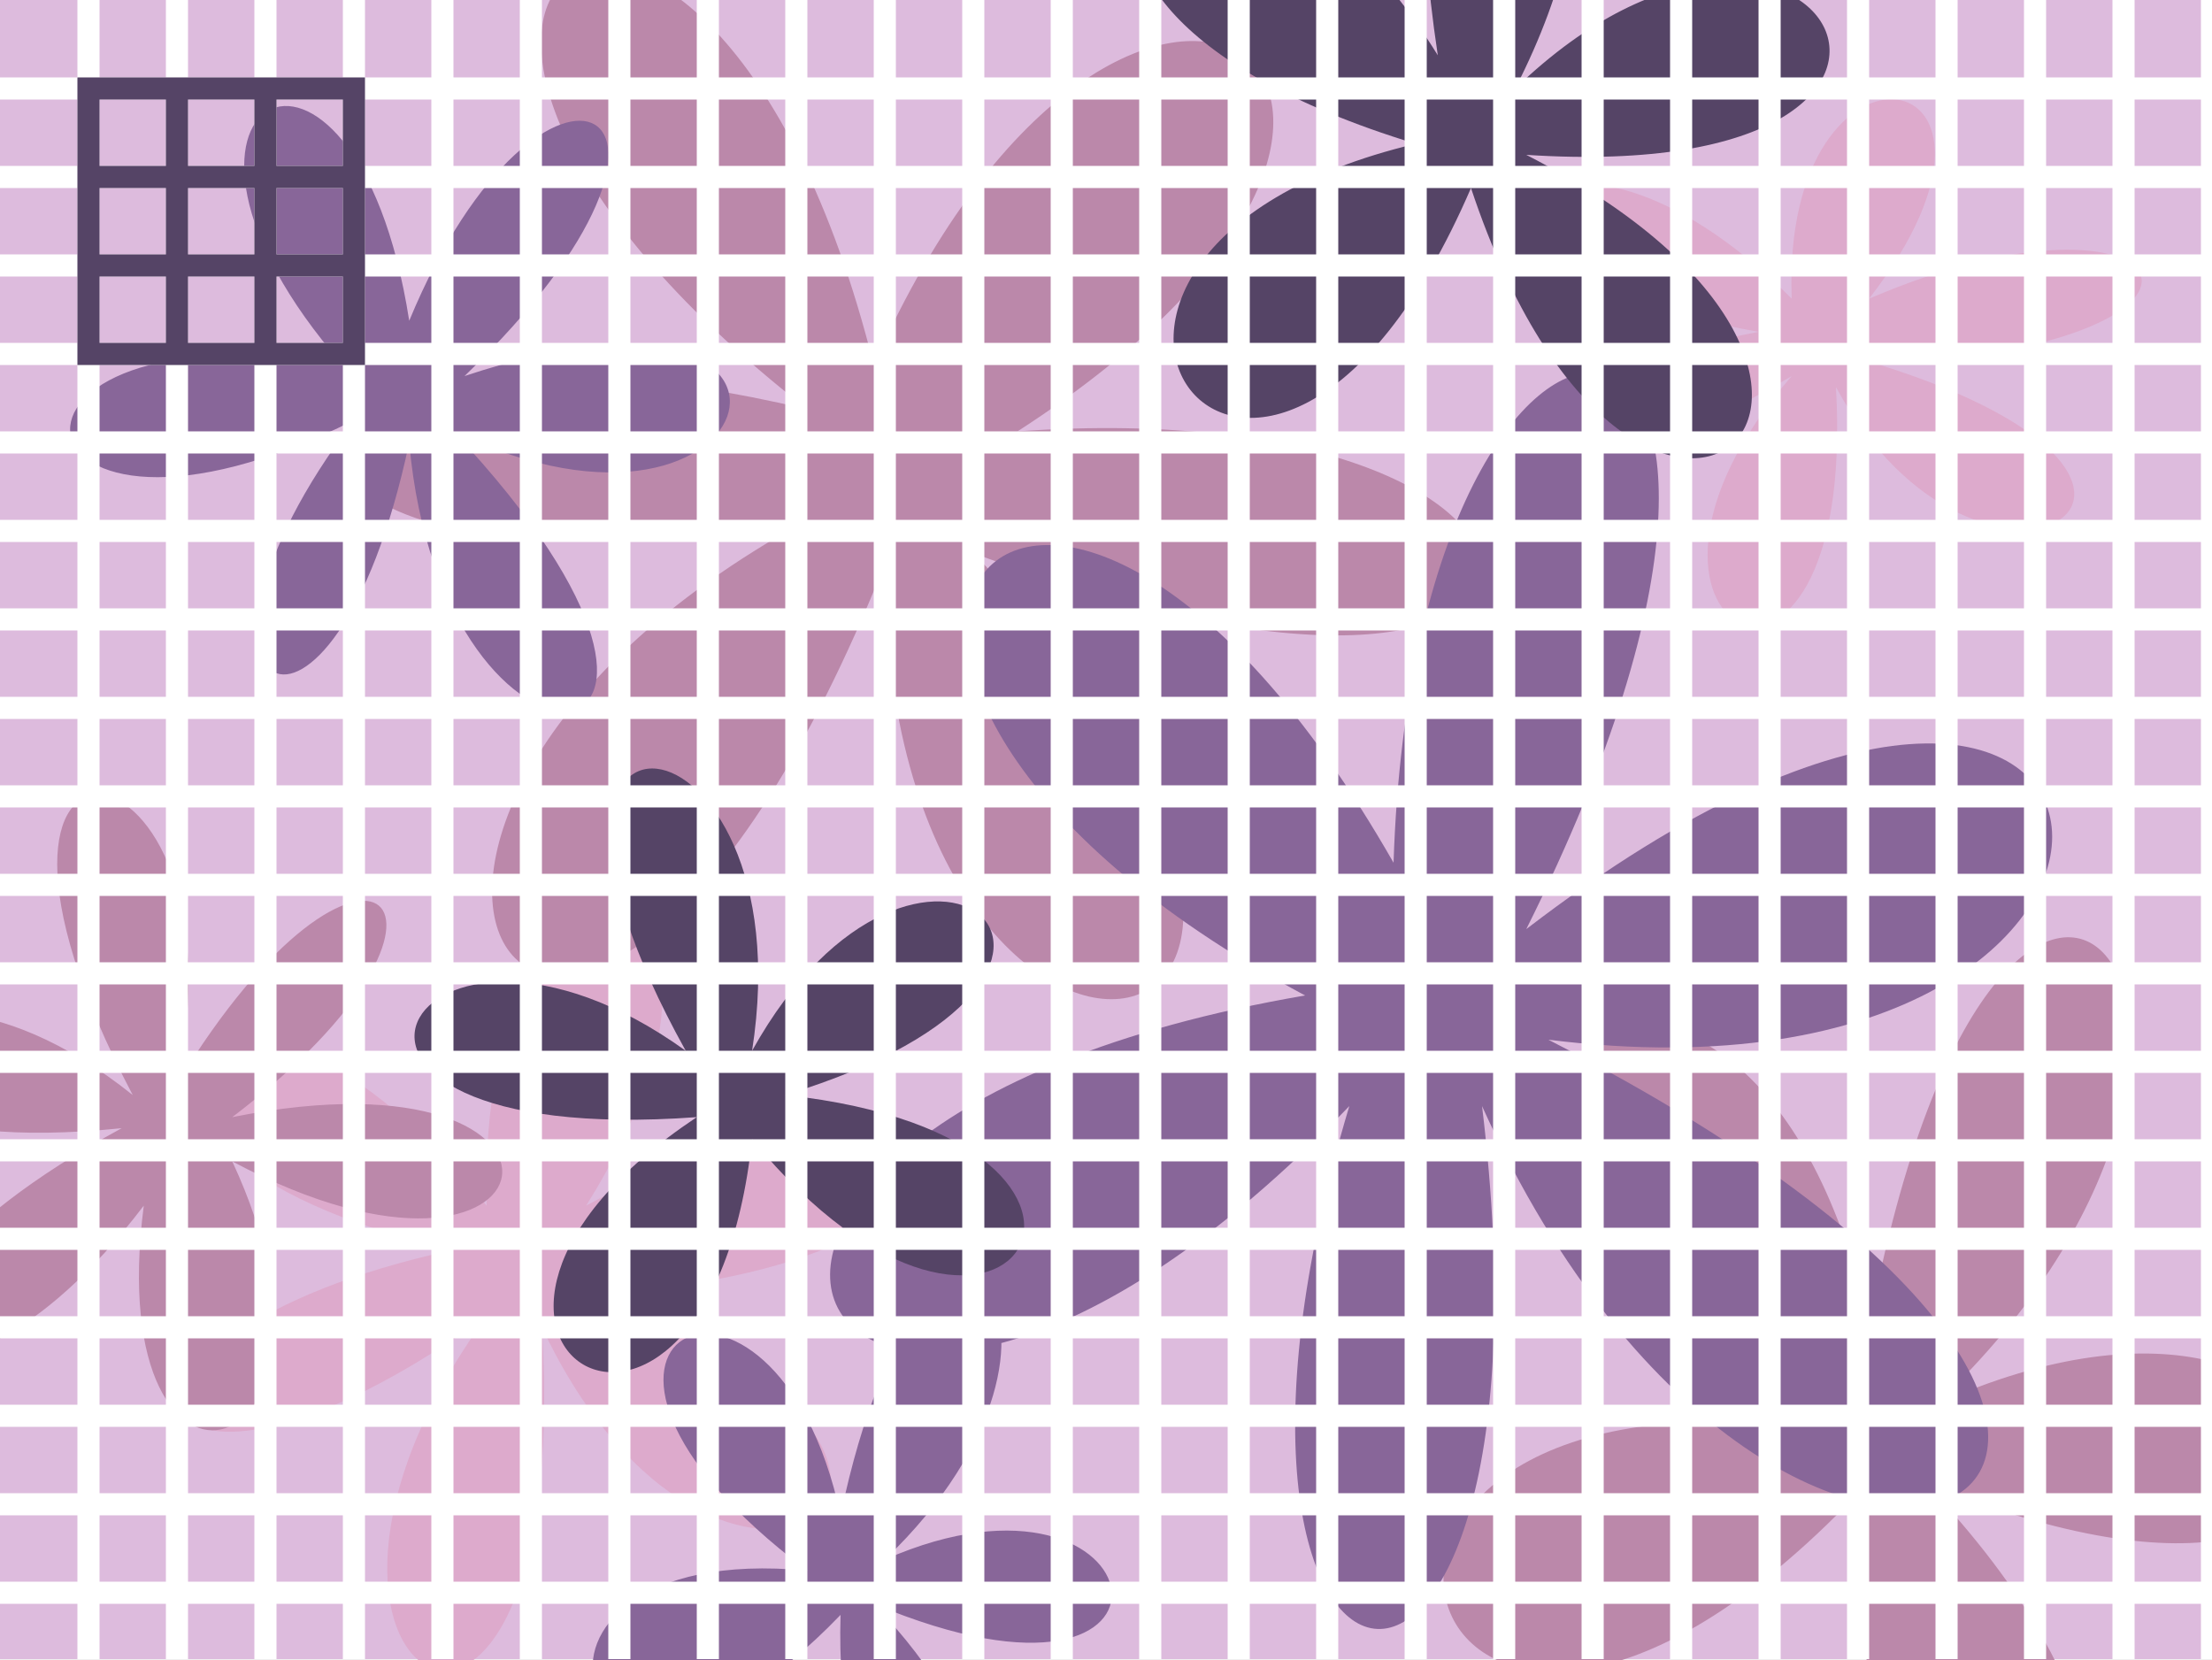
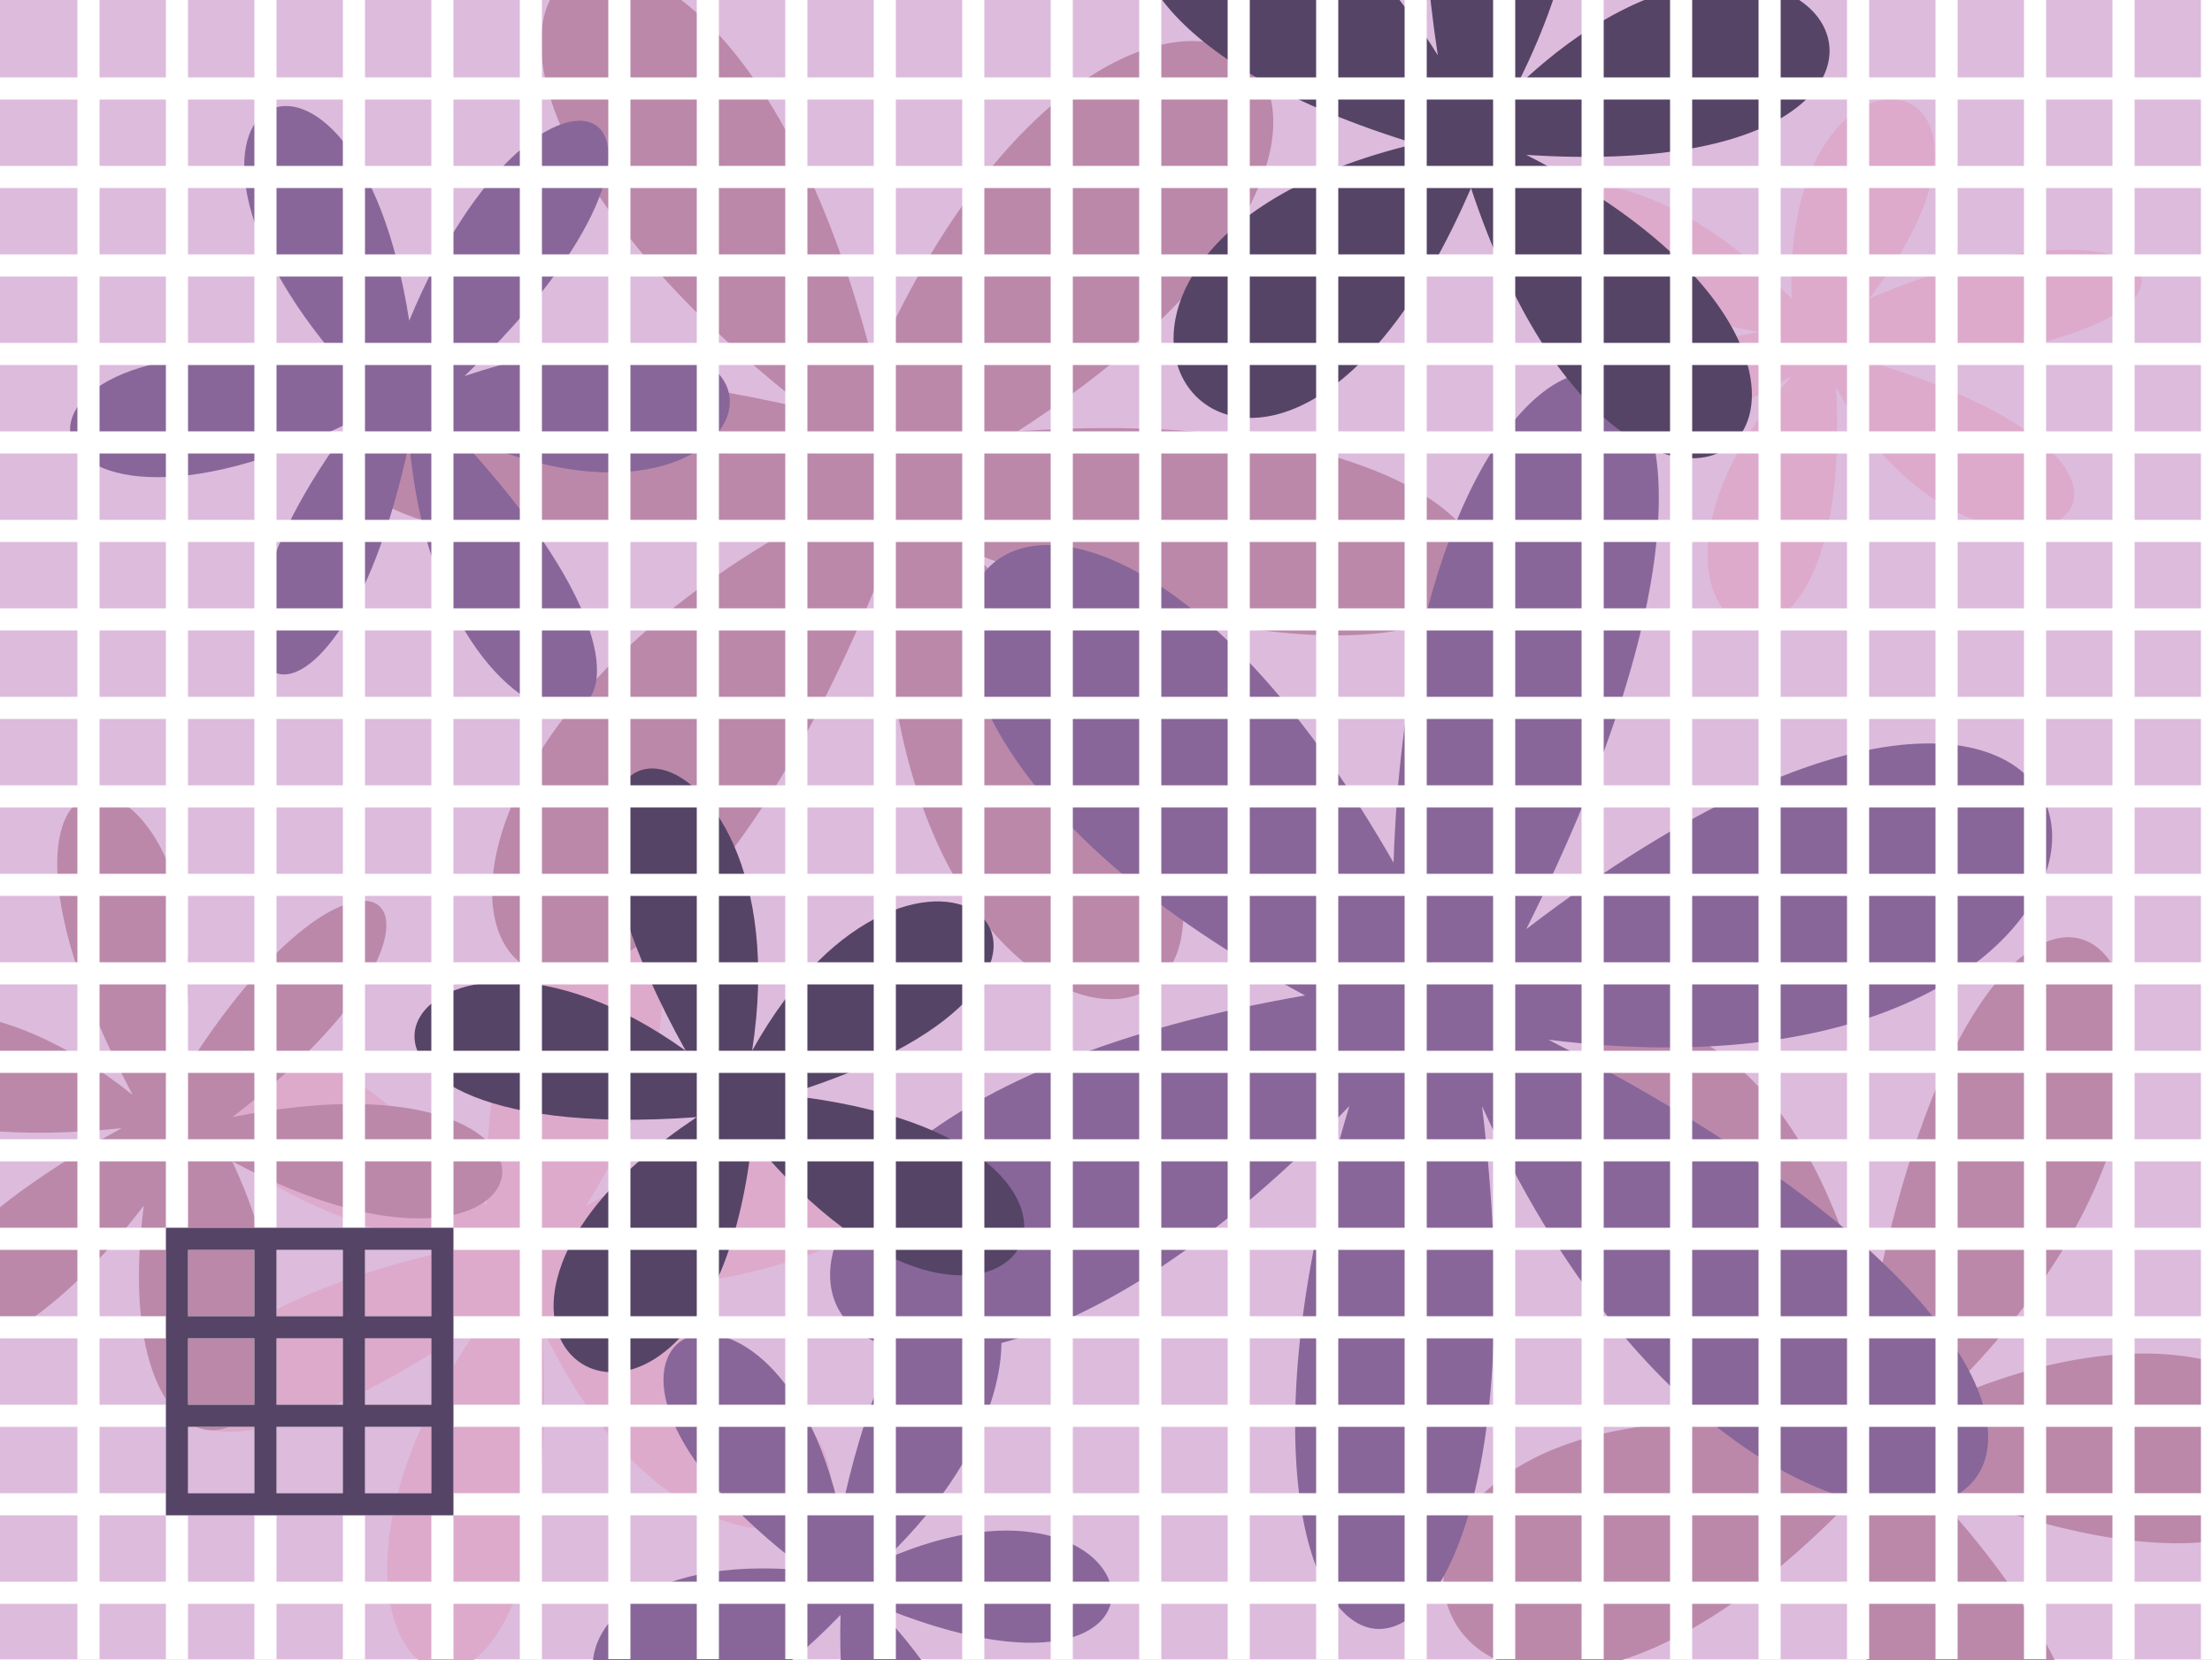
<svg id="convolutionSVG" viewBox="0 0 200 150" fill="none" width="1200px" height="900px">
  <rect id="convolutionBG" fill="#dbd" x="0" y="0" width="200" height="150" />
  <path id="convolutionPathShape1" fill="#dac" d="M162 27C161 1 186 5 169 27 197 15 206 31 170 33 205 44 179 59 166 35 168 70 142 57 162 34 135 50 128 36 159 30 125 24 140 5 162 27Z M44 109C43 71 73 77 53 109 86 91 97 114 54 117 96 133 65 154 49 120 52 170 20 152 44 119 12 142 4 121 41 113 0 104 18 77 44 109Z" />
  <path id="convolutionPathShape3" fill="#b8a" d="M79 33C102-19 140 8 92 39 148 35 149 73 88 50 135 99 80 108 80 51 52 121 20 76 73 47 16 57 18 24 73 37 23-2 64-27 79 33Z M21 105C34 133 9 140 13 109-6 134-22 120 11 102-28 106-13 79 12 99-8 61 23 65 16 98 33 70 46 82 21 101 56 94 51 121 21 105Z M168 135C128 177 111 123 163 129 117 94 159 73 169 120 181 56 212 92 175 127 217 108 225 155 174 134 212 174 166 191 168 135Z" />
  <path id="convolutionPathShape5" fill="#869" d="M118 90C62 60 94 22 126 78 128 16 170 20 138 84 198 38 204 102 140 94 218 134 162 162 134 100 142 166 104 160 122 100 74 150 48 102 118 90Z M31 33C10 9 32-3 37 29 49 0 68 9 42 34 78 22 70 53 41 39 71 71 40 74 37 40 30 73 13 63 32 38 0 54-4 27 31 33Z M76 146C52 171 42 139 73 142 45 121 70 109 76 137 84 99 102 120 80 141 105 130 110 158 79 145 102 169 75 180 76 146Z" />
  <path id="convolutionPathShape7" fill="#546" d="M68 103C64 140 33 121 63 101 22 104 37 77 62 95 42 59 73 63 68 95 83 68 107 88 71 99 108 103 91 131 68 103Z M133 17C114 61 86 23 128 13 82-1 109-29 130 5 122-48 156-29 137 8 164-18 184 17 138 14 179 35 148 62 133 17Z" />
  <path id="convolutionPathGrid" stroke="#fff" stroke-width="2" d="M8 0V150M16 0V150M24 0V150M32 0V150M40 0V150M48 0V150M56 0V150M64 0V150M72 0V150M80 0V150M88 0V150M96 0V150M104 0V150M112 0V150M120 0V150M128 0V150M136 0V150M144 0V150M152 0V150M160 0V150M168 0V150M176 0V150M184 0V150M192 0V150M200 0V150 M0 8H200M0 16H200M0 24H200M0 32H200M0 40H200M0 48H200M0 56H200M0 64H200M0 72H200M0 80H200M0 88H200M0 96H200M0 104H200M0 112H200M0 120H200M0 128H200M0 136H200M0 144H200" />
-   <path id="convolutionPathKernel" stroke="#546" stroke-width="2" d="M8 8V32H32V8ZM16 8V32M24 8V32M8 16H32M8 24H32M16 16V24H24V16H16" />
+   <path id="convolutionPathKernel" stroke="#546" stroke-width="2" d="M16 112V136H40V112ZM24 112V136M32 112V136M16 120H40M16 128H40M24 120V128H32V120H24" />
</svg>
